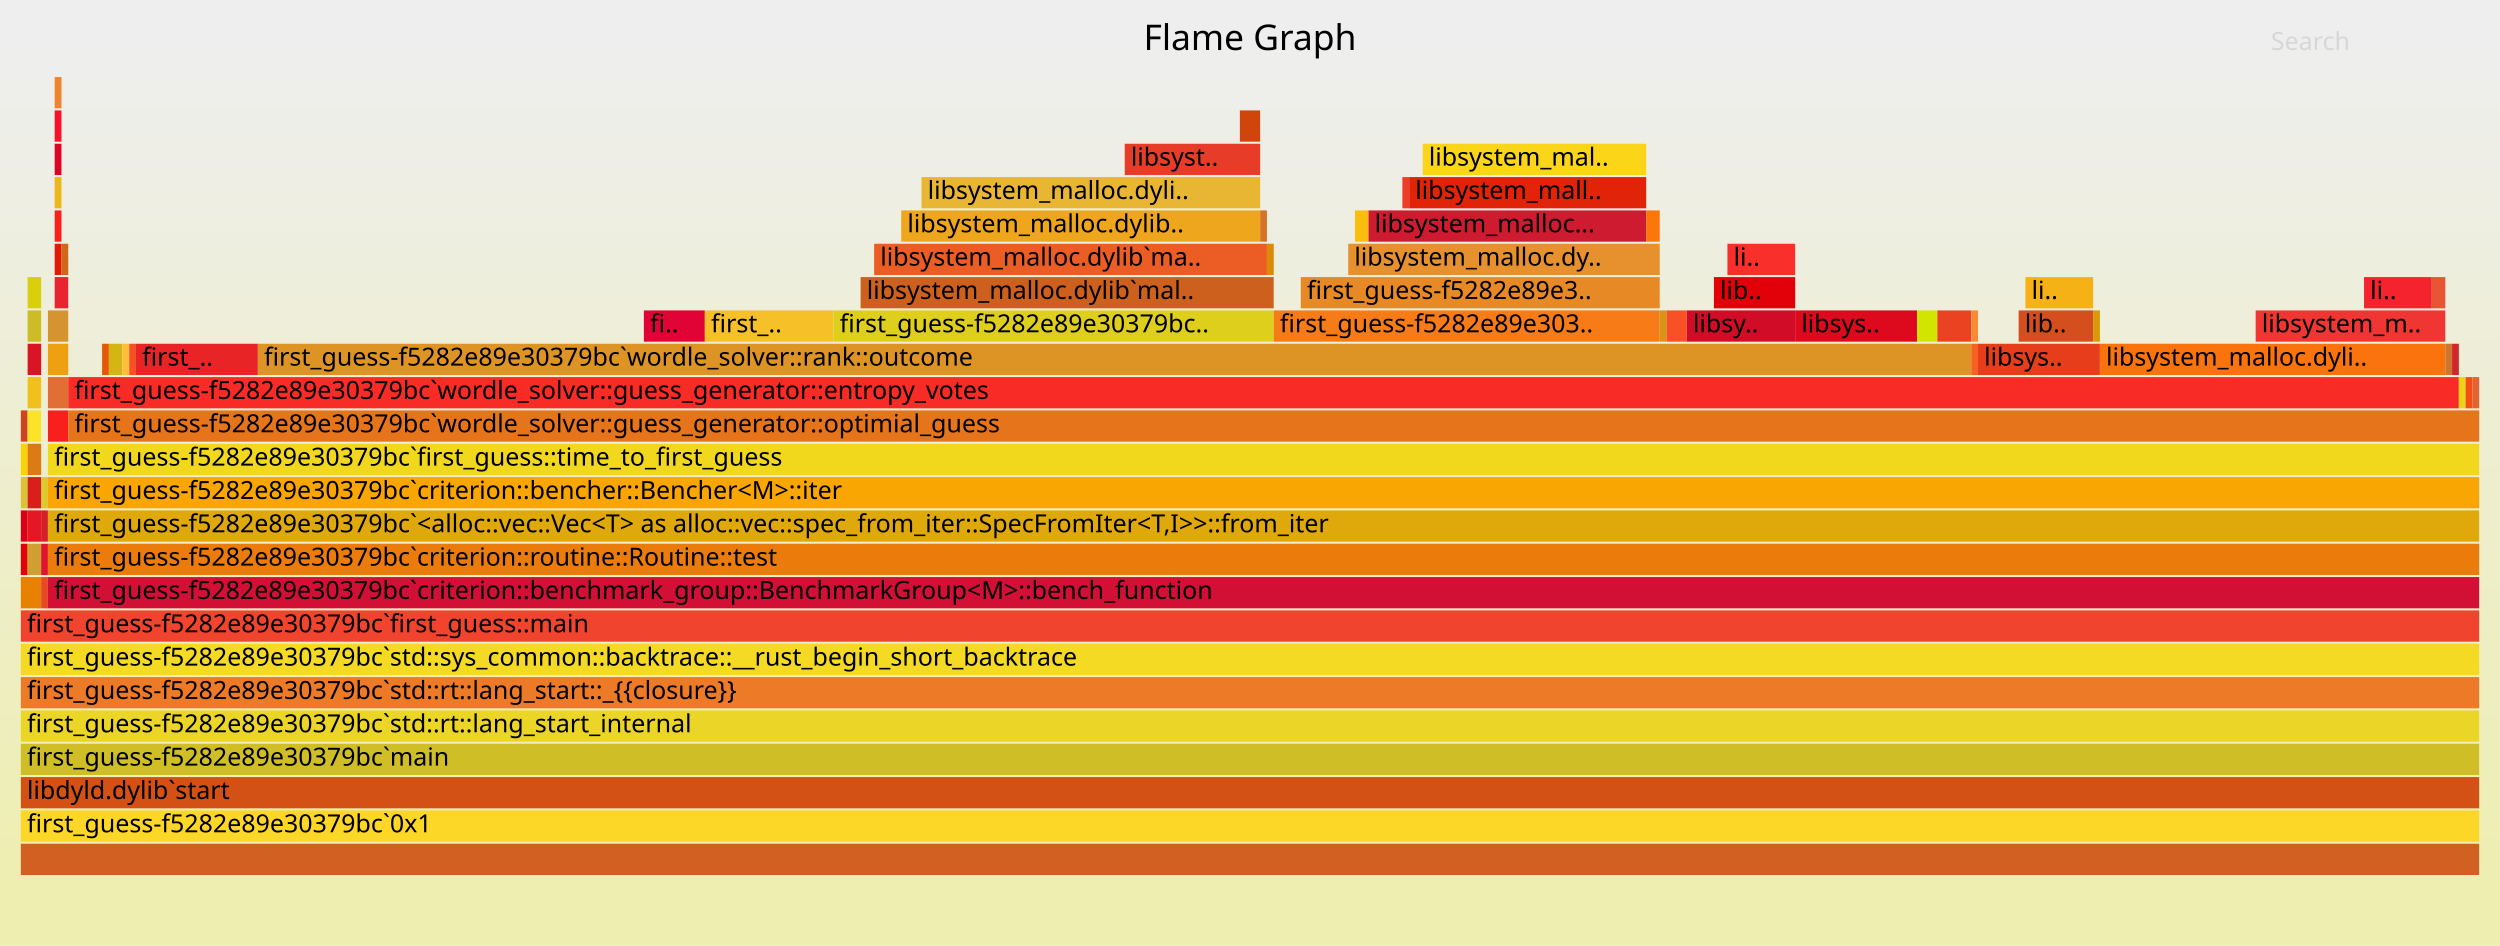
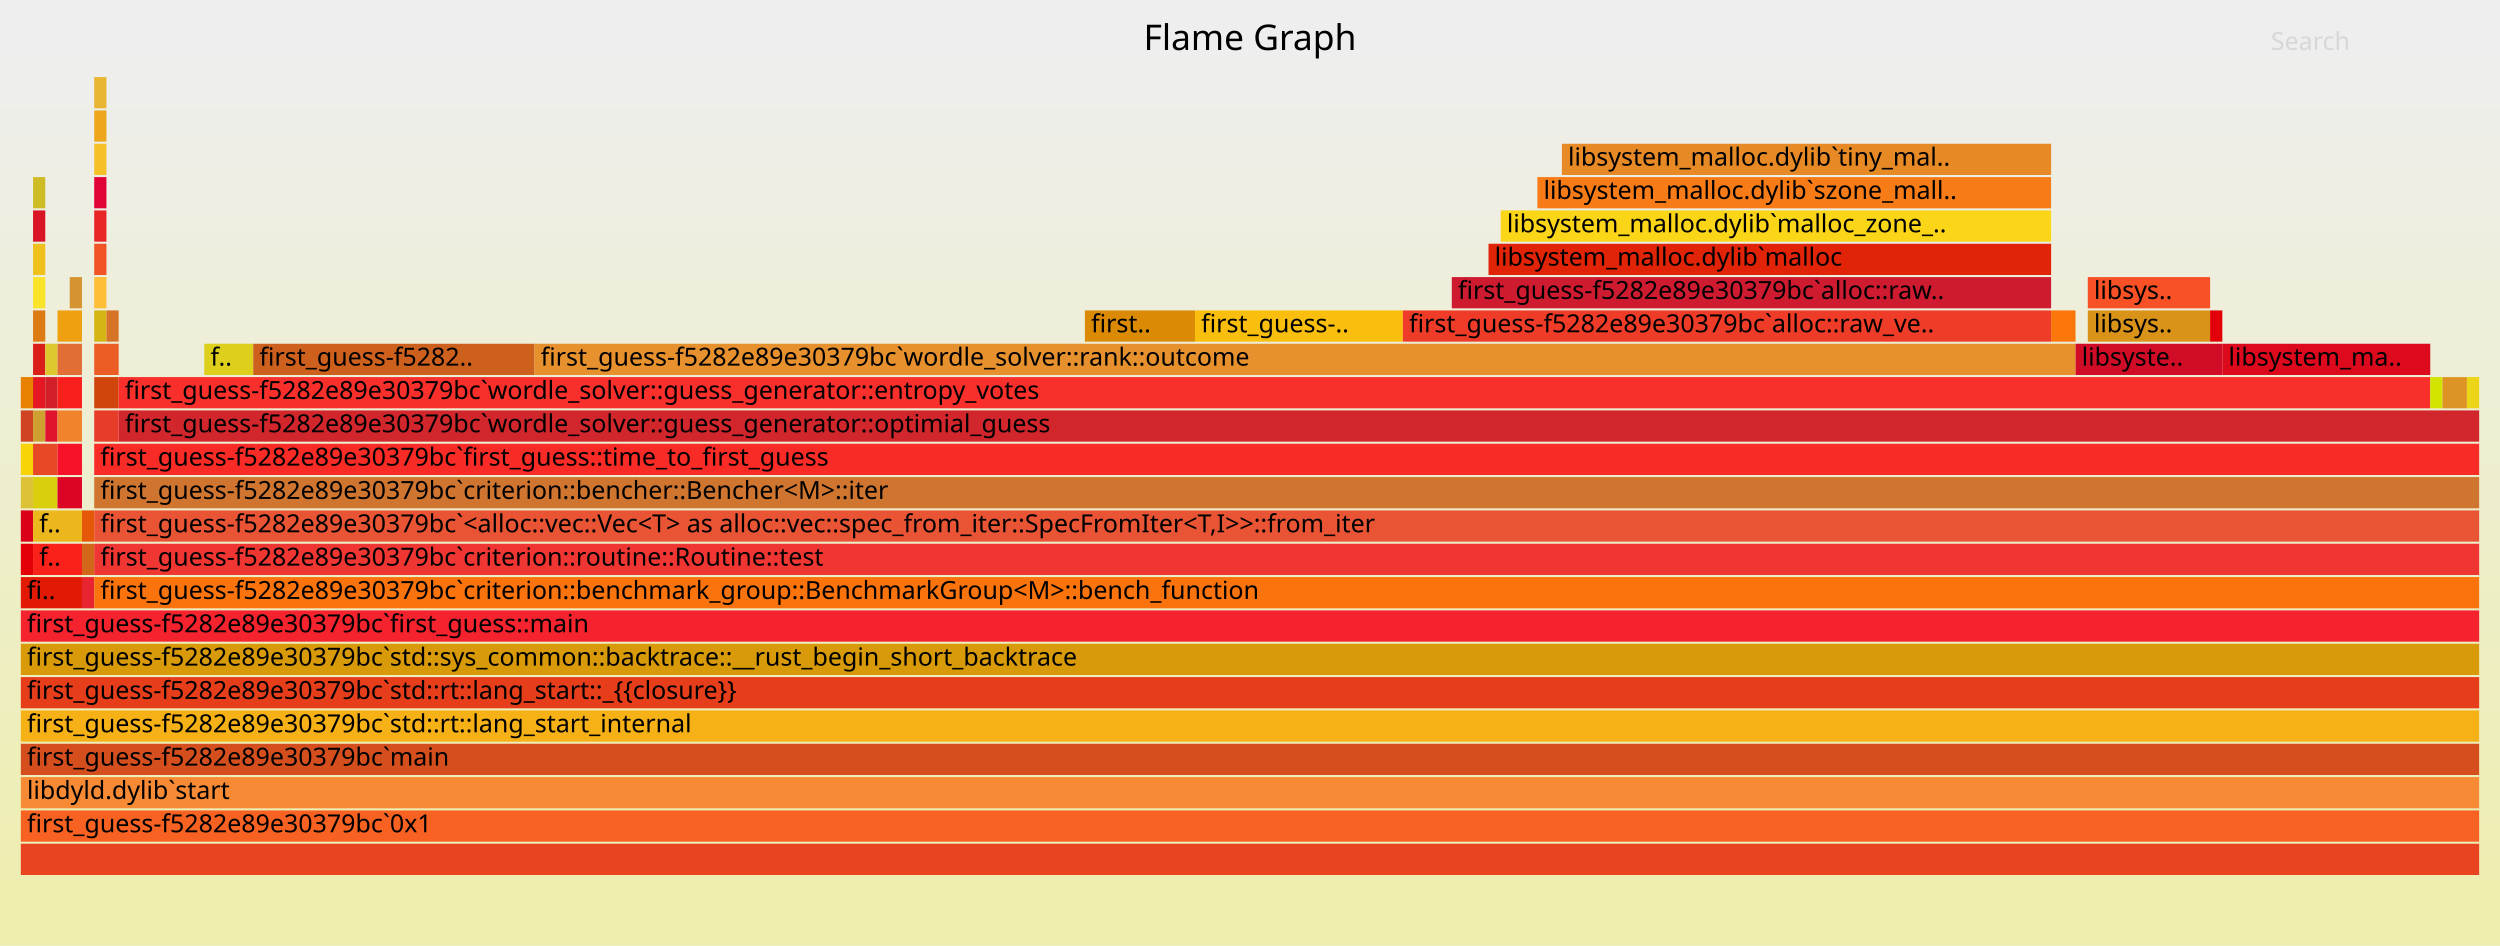
<svg xmlns="http://www.w3.org/2000/svg" xmlns:ns1="http://github.com/jonhoo/inferno" version="1.1" width="1200" height="454" viewBox="0 0 1200 454">
  <defs>
    <linearGradient id="background" y1="0" y2="1" x1="0" x2="0">
      <stop stop-color="#eeeeee" offset="5%" />
      <stop stop-color="#eeeeb0" offset="95%" />
    </linearGradient>
  </defs>
  <style type="text/css">
text { font-family:"Verdana"; font-size:12px; fill:rgb(0,0,0); }
#title { text-anchor:middle; font-size:17px; }
#search { opacity:0.1; cursor:pointer; }
#search:hover, #search.show { opacity:1; }
#subtitle { text-anchor:middle; font-color:rgb(160,160,160); }
#unzoom { cursor:pointer; }
#frames &gt; *:hover { stroke:black; stroke-width:0.5; cursor:pointer; }
.hide { display:none; }
.parent { opacity:0.5; }
</style>
  <rect x="0" y="0" width="100%" height="454" fill="url(#background)" />
  <text id="title" x="50%" y="24.00">Flame Graph</text>
  <text id="details" x="10" y="437.00"> </text>
  <text id="unzoom" class="hide" x="10" y="24.00">Reset Zoom</text>
  <text id="search" x="1090" y="24.00">Search</text>
  <text id="matched" x="1090" y="437.00"> </text>
-   <svg id="frames" x="10" width="1180" total_samples="363">
-     <g>
-       <rect x="0%" y="261" width="0.276%" height="15" fill="rgb(227,0,7)" ns1:x="0" ns1:w="1" />
+   <svg id="frames" x="10" width="1180" total_samples="201">
+     <g>
+       <rect x="0%" y="261" width="0.497%" height="15" fill="rgb(227,0,7)" ns1:x="0" ns1:w="1" />
      <text x="0.25%" y="271.50" />
    </g>
    <g>
-       <rect x="0%" y="245" width="0.276%" height="15" fill="rgb(217,0,24)" ns1:x="0" ns1:w="1" />
+       <rect x="0%" y="245" width="0.497%" height="15" fill="rgb(217,0,24)" ns1:x="0" ns1:w="1" />
      <text x="0.25%" y="255.50" />
    </g>
    <g>
-       <rect x="0%" y="229" width="0.276%" height="15" fill="rgb(221,193,54)" ns1:x="0" ns1:w="1" />
+       <rect x="0%" y="229" width="0.497%" height="15" fill="rgb(221,193,54)" ns1:x="0" ns1:w="1" />
      <text x="0.25%" y="239.50" />
    </g>
    <g>
-       <rect x="0%" y="213" width="0.276%" height="15" fill="rgb(248,212,6)" ns1:x="0" ns1:w="1" />
+       <rect x="0%" y="213" width="0.497%" height="15" fill="rgb(248,212,6)" ns1:x="0" ns1:w="1" />
      <text x="0.25%" y="223.50" />
    </g>
    <g>
-       <rect x="0%" y="197" width="0.276%" height="15" fill="rgb(208,68,35)" ns1:x="0" ns1:w="1" />
+       <rect x="0%" y="197" width="0.497%" height="15" fill="rgb(208,68,35)" ns1:x="0" ns1:w="1" />
      <text x="0.25%" y="207.50" />
    </g>
    <g>
-       <rect x="0%" y="277" width="0.826%" height="15" fill="rgb(232,128,0)" ns1:x="0" ns1:w="3" />
-       <text x="0.25%" y="287.50" />
-     </g>
-     <g>
-       <rect x="0.276%" y="261" width="0.551%" height="15" fill="rgb(207,160,47)" ns1:x="1" ns1:w="2" />
-       <text x="0.525%" y="271.50" />
-     </g>
-     <g>
-       <rect x="0.276%" y="245" width="0.551%" height="15" fill="rgb(228,23,34)" ns1:x="1" ns1:w="2" />
-       <text x="0.525%" y="255.50" />
-     </g>
-     <g>
-       <rect x="0.276%" y="229" width="0.551%" height="15" fill="rgb(218,30,26)" ns1:x="1" ns1:w="2" />
-       <text x="0.525%" y="239.50" />
-     </g>
-     <g>
-       <rect x="0.276%" y="213" width="0.551%" height="15" fill="rgb(220,122,19)" ns1:x="1" ns1:w="2" />
-       <text x="0.525%" y="223.50" />
-     </g>
-     <g>
-       <rect x="0.276%" y="197" width="0.551%" height="15" fill="rgb(250,228,42)" ns1:x="1" ns1:w="2" />
-       <text x="0.525%" y="207.50" />
-     </g>
-     <g>
-       <rect x="0.276%" y="181" width="0.551%" height="15" fill="rgb(240,193,28)" ns1:x="1" ns1:w="2" />
-       <text x="0.525%" y="191.50" />
-     </g>
-     <g>
-       <rect x="0.276%" y="165" width="0.551%" height="15" fill="rgb(216,20,37)" ns1:x="1" ns1:w="2" />
-       <text x="0.525%" y="175.50" />
-     </g>
-     <g>
-       <rect x="0.276%" y="149" width="0.551%" height="15" fill="rgb(206,188,39)" ns1:x="1" ns1:w="2" />
-       <text x="0.525%" y="159.50" />
-     </g>
-     <g>
-       <rect x="0.276%" y="133" width="0.551%" height="15" fill="rgb(217,207,13)" ns1:x="1" ns1:w="2" />
-       <text x="0.525%" y="143.50" />
-     </g>
-     <g>
-       <rect x="0.826%" y="277" width="0.276%" height="15" fill="rgb(231,73,38)" ns1:x="3" ns1:w="1" />
-       <text x="1.076%" y="287.50" />
-     </g>
-     <g>
-       <rect x="0.826%" y="261" width="0.276%" height="15" fill="rgb(225,20,46)" ns1:x="3" ns1:w="1" />
-       <text x="1.076%" y="271.50" />
-     </g>
-     <g>
-       <rect x="0.826%" y="245" width="0.276%" height="15" fill="rgb(210,31,41)" ns1:x="3" ns1:w="1" />
-       <text x="1.076%" y="255.50" />
-     </g>
-     <g>
-       <rect x="0.826%" y="229" width="0.276%" height="15" fill="rgb(221,200,47)" ns1:x="3" ns1:w="1" />
-       <text x="1.076%" y="239.50" />
-     </g>
-     <g>
-       <rect x="1.377%" y="117" width="0.276%" height="15" fill="rgb(226,26,5)" ns1:x="5" ns1:w="1" />
-       <text x="1.627%" y="127.50" />
-     </g>
-     <g>
-       <rect x="1.377%" y="101" width="0.276%" height="15" fill="rgb(249,33,26)" ns1:x="5" ns1:w="1" />
-       <text x="1.627%" y="111.50" />
-     </g>
-     <g>
-       <rect x="1.377%" y="85" width="0.276%" height="15" fill="rgb(235,183,28)" ns1:x="5" ns1:w="1" />
-       <text x="1.627%" y="95.50" />
-     </g>
-     <g>
-       <rect x="1.377%" y="69" width="0.276%" height="15" fill="rgb(221,5,38)" ns1:x="5" ns1:w="1" />
-       <text x="1.627%" y="79.50" />
-     </g>
-     <g>
-       <rect x="1.377%" y="53" width="0.276%" height="15" fill="rgb(247,18,42)" ns1:x="5" ns1:w="1" />
-       <text x="1.627%" y="63.50" />
-     </g>
-     <g>
-       <rect x="1.377%" y="37" width="0.276%" height="15" fill="rgb(241,131,45)" ns1:x="5" ns1:w="1" />
-       <text x="1.627%" y="47.50" />
-     </g>
-     <g>
-       <rect x="1.102%" y="197" width="0.826%" height="15" fill="rgb(249,31,29)" ns1:x="4" ns1:w="3" />
-       <text x="1.352%" y="207.50" />
-     </g>
-     <g>
-       <rect x="1.102%" y="181" width="0.826%" height="15" fill="rgb(225,111,53)" ns1:x="4" ns1:w="3" />
-       <text x="1.352%" y="191.50" />
-     </g>
-     <g>
-       <rect x="1.102%" y="165" width="0.826%" height="15" fill="rgb(238,160,17)" ns1:x="4" ns1:w="3" />
-       <text x="1.352%" y="175.50" />
-     </g>
-     <g>
-       <rect x="1.102%" y="149" width="0.826%" height="15" fill="rgb(214,148,48)" ns1:x="4" ns1:w="3" />
-       <text x="1.352%" y="159.50" />
-     </g>
-     <g>
-       <rect x="1.377%" y="133" width="0.551%" height="15" fill="rgb(232,36,49)" ns1:x="5" ns1:w="2" />
-       <text x="1.627%" y="143.50" />
-     </g>
-     <g>
-       <rect x="1.653%" y="117" width="0.276%" height="15" fill="rgb(209,103,24)" ns1:x="6" ns1:w="1" />
-       <text x="1.903%" y="127.50" />
-     </g>
-     <g>
-       <rect x="3.306%" y="165" width="0.276%" height="15" fill="rgb(229,88,8)" ns1:x="12" ns1:w="1" />
-       <text x="3.556%" y="175.50" />
-     </g>
-     <g>
-       <rect x="3.581%" y="165" width="0.551%" height="15" fill="rgb(213,181,19)" ns1:x="13" ns1:w="2" />
-       <text x="3.831%" y="175.50" />
-     </g>
-     <g>
-       <rect x="4.132%" y="165" width="0.276%" height="15" fill="rgb(254,191,54)" ns1:x="15" ns1:w="1" />
-       <text x="4.382%" y="175.50" />
-     </g>
-     <g>
-       <rect x="4.408%" y="165" width="0.276%" height="15" fill="rgb(241,83,37)" ns1:x="16" ns1:w="1" />
-       <text x="4.658%" y="175.50" />
-     </g>
-     <g>
-       <rect x="4.683%" y="165" width="4.959%" height="15" fill="rgb(233,36,39)" ns1:x="17" ns1:w="18" />
-       <text x="4.933%" y="175.50">first_..</text>
-     </g>
-     <g>
-       <rect x="25.344%" y="149" width="2.479%" height="15" fill="rgb(226,3,54)" ns1:x="92" ns1:w="9" />
-       <text x="25.594%" y="159.50">fi..</text>
-     </g>
-     <g>
-       <rect x="27.824%" y="149" width="5.234%" height="15" fill="rgb(245,192,40)" ns1:x="101" ns1:w="19" />
-       <text x="28.074%" y="159.50">first_..</text>
-     </g>
-     <g>
-       <rect x="35.813%" y="101" width="14.601%" height="15" fill="rgb(238,167,29)" ns1:x="130" ns1:w="53" />
-       <text x="36.063%" y="111.50">libsystem_malloc.dylib..</text>
-     </g>
-     <g>
-       <rect x="36.639%" y="85" width="13.774%" height="15" fill="rgb(232,182,51)" ns1:x="133" ns1:w="50" />
-       <text x="36.889%" y="95.50">libsystem_malloc.dyli..</text>
-     </g>
-     <g>
-       <rect x="44.904%" y="69" width="5.51%" height="15" fill="rgb(231,60,39)" ns1:x="163" ns1:w="20" />
-       <text x="45.154%" y="79.50">libsyst..</text>
-     </g>
-     <g>
-       <rect x="49.587%" y="53" width="0.826%" height="15" fill="rgb(208,69,12)" ns1:x="180" ns1:w="3" />
-       <text x="49.837%" y="63.50" />
-     </g>
-     <g>
-       <rect x="34.711%" y="117" width="15.978%" height="15" fill="rgb(235,93,37)" ns1:x="126" ns1:w="58" />
-       <text x="34.961%" y="127.50">libsystem_malloc.dylib`ma..</text>
-     </g>
-     <g>
-       <rect x="50.413%" y="101" width="0.276%" height="15" fill="rgb(213,116,39)" ns1:x="183" ns1:w="1" />
-       <text x="50.663%" y="111.50" />
-     </g>
-     <g>
-       <rect x="33.058%" y="149" width="17.906%" height="15" fill="rgb(222,207,29)" ns1:x="120" ns1:w="65" />
-       <text x="33.308%" y="159.50">first_guess-f5282e89e30379bc..</text>
-     </g>
-     <g>
-       <rect x="34.16%" y="133" width="16.804%" height="15" fill="rgb(206,96,30)" ns1:x="124" ns1:w="61" />
-       <text x="34.41%" y="143.50">libsystem_malloc.dylib`mal..</text>
-     </g>
-     <g>
-       <rect x="50.689%" y="117" width="0.276%" height="15" fill="rgb(218,138,4)" ns1:x="184" ns1:w="1" />
-       <text x="50.939%" y="127.50" />
-     </g>
-     <g>
-       <rect x="54.27%" y="101" width="0.551%" height="15" fill="rgb(250,191,14)" ns1:x="197" ns1:w="2" />
-       <text x="54.52%" y="111.50" />
-     </g>
-     <g>
-       <rect x="56.198%" y="85" width="0.276%" height="15" fill="rgb(239,60,40)" ns1:x="204" ns1:w="1" />
-       <text x="56.448%" y="95.50" />
-     </g>
-     <g>
-       <rect x="54.821%" y="101" width="11.295%" height="15" fill="rgb(206,27,48)" ns1:x="199" ns1:w="41" />
-       <text x="55.071%" y="111.50">libsystem_malloc...</text>
-     </g>
-     <g>
-       <rect x="56.474%" y="85" width="9.642%" height="15" fill="rgb(225,35,8)" ns1:x="205" ns1:w="35" />
-       <text x="56.724%" y="95.50">libsystem_mall..</text>
-     </g>
-     <g>
-       <rect x="57.025%" y="69" width="9.091%" height="15" fill="rgb(250,213,24)" ns1:x="207" ns1:w="33" />
-       <text x="57.275%" y="79.50">libsystem_mal..</text>
-     </g>
-     <g>
-       <rect x="50.964%" y="149" width="15.703%" height="15" fill="rgb(247,123,22)" ns1:x="185" ns1:w="57" />
-       <text x="51.214%" y="159.50">first_guess-f5282e89e303..</text>
-     </g>
-     <g>
-       <rect x="52.066%" y="133" width="14.601%" height="15" fill="rgb(231,138,38)" ns1:x="189" ns1:w="53" />
-       <text x="52.316%" y="143.50">first_guess-f5282e89e3..</text>
-     </g>
-     <g>
-       <rect x="53.995%" y="117" width="12.672%" height="15" fill="rgb(231,145,46)" ns1:x="196" ns1:w="46" />
-       <text x="54.245%" y="127.50">libsystem_malloc.dy..</text>
-     </g>
-     <g>
-       <rect x="66.116%" y="101" width="0.551%" height="15" fill="rgb(251,118,11)" ns1:x="240" ns1:w="2" />
-       <text x="66.366%" y="111.50" />
-     </g>
-     <g>
-       <rect x="66.667%" y="149" width="0.276%" height="15" fill="rgb(217,147,25)" ns1:x="242" ns1:w="1" />
-       <text x="66.917%" y="159.50" />
-     </g>
-     <g>
-       <rect x="66.942%" y="149" width="0.826%" height="15" fill="rgb(247,81,37)" ns1:x="243" ns1:w="3" />
-       <text x="67.192%" y="159.50" />
-     </g>
-     <g>
-       <rect x="67.769%" y="149" width="4.408%" height="15" fill="rgb(209,12,38)" ns1:x="246" ns1:w="16" />
-       <text x="68.019%" y="159.50">libsy..</text>
-     </g>
-     <g>
-       <rect x="68.871%" y="133" width="3.306%" height="15" fill="rgb(227,1,9)" ns1:x="250" ns1:w="12" />
-       <text x="69.121%" y="143.50">lib..</text>
-     </g>
-     <g>
-       <rect x="69.421%" y="117" width="2.755%" height="15" fill="rgb(248,47,43)" ns1:x="252" ns1:w="10" />
-       <text x="69.671%" y="127.50">li..</text>
-     </g>
-     <g>
-       <rect x="72.176%" y="149" width="4.959%" height="15" fill="rgb(221,10,30)" ns1:x="262" ns1:w="18" />
-       <text x="72.426%" y="159.50">libsys..</text>
-     </g>
-     <g>
-       <rect x="77.135%" y="149" width="0.826%" height="15" fill="rgb(210,229,1)" ns1:x="280" ns1:w="3" />
-       <text x="77.385%" y="159.50" />
-     </g>
-     <g>
-       <rect x="9.642%" y="165" width="69.697%" height="15" fill="rgb(222,148,37)" ns1:x="35" ns1:w="253" />
-       <text x="9.892%" y="175.50">first_guess-f5282e89e30379bc`wordle_solver::rank::outcome</text>
-     </g>
-     <g>
-       <rect x="77.961%" y="149" width="1.377%" height="15" fill="rgb(234,67,33)" ns1:x="283" ns1:w="5" />
-       <text x="78.211%" y="159.50" />
-     </g>
-     <g>
-       <rect x="79.339%" y="165" width="0.276%" height="15" fill="rgb(247,98,35)" ns1:x="288" ns1:w="1" />
-       <text x="79.589%" y="175.50" />
-     </g>
-     <g>
-       <rect x="79.339%" y="149" width="0.276%" height="15" fill="rgb(247,138,52)" ns1:x="288" ns1:w="1" />
-       <text x="79.589%" y="159.50" />
-     </g>
-     <g>
-       <rect x="81.267%" y="149" width="3.03%" height="15" fill="rgb(213,79,30)" ns1:x="295" ns1:w="11" />
-       <text x="81.517%" y="159.50">lib..</text>
-     </g>
-     <g>
-       <rect x="81.543%" y="133" width="2.755%" height="15" fill="rgb(246,177,23)" ns1:x="296" ns1:w="10" />
-       <text x="81.793%" y="143.50">li..</text>
-     </g>
-     <g>
-       <rect x="79.614%" y="165" width="4.959%" height="15" fill="rgb(230,62,27)" ns1:x="289" ns1:w="18" />
-       <text x="79.864%" y="175.50">libsys..</text>
-     </g>
-     <g>
-       <rect x="84.297%" y="149" width="0.276%" height="15" fill="rgb(216,154,8)" ns1:x="306" ns1:w="1" />
-       <text x="84.547%" y="159.50" />
-     </g>
-     <g>
-       <rect x="95.317%" y="133" width="2.755%" height="15" fill="rgb(244,35,45)" ns1:x="346" ns1:w="10" />
-       <text x="95.567%" y="143.50">li..</text>
-     </g>
-     <g>
-       <rect x="84.573%" y="165" width="14.05%" height="15" fill="rgb(251,115,12)" ns1:x="307" ns1:w="51" />
-       <text x="84.823%" y="175.50">libsystem_malloc.dyli..</text>
-     </g>
-     <g>
-       <rect x="90.909%" y="149" width="7.713%" height="15" fill="rgb(240,54,50)" ns1:x="330" ns1:w="28" />
-       <text x="91.159%" y="159.50">libsystem_m..</text>
-     </g>
-     <g>
-       <rect x="98.072%" y="133" width="0.551%" height="15" fill="rgb(233,84,52)" ns1:x="356" ns1:w="2" />
-       <text x="98.322%" y="143.50" />
-     </g>
-     <g>
-       <rect x="98.623%" y="165" width="0.276%" height="15" fill="rgb(207,117,47)" ns1:x="358" ns1:w="1" />
-       <text x="98.873%" y="175.50" />
-     </g>
-     <g>
-       <rect x="1.928%" y="181" width="97.245%" height="15" fill="rgb(249,43,39)" ns1:x="7" ns1:w="353" />
-       <text x="2.178%" y="191.50">first_guess-f5282e89e30379bc`wordle_solver::guess_generator::entropy_votes</text>
-     </g>
-     <g>
-       <rect x="98.898%" y="165" width="0.276%" height="15" fill="rgb(209,38,44)" ns1:x="359" ns1:w="1" />
-       <text x="99.148%" y="175.50" />
-     </g>
-     <g>
-       <rect x="99.174%" y="181" width="0.276%" height="15" fill="rgb(236,212,23)" ns1:x="360" ns1:w="1" />
-       <text x="99.424%" y="191.50" />
-     </g>
-     <g>
-       <rect x="99.449%" y="181" width="0.276%" height="15" fill="rgb(242,79,21)" ns1:x="361" ns1:w="1" />
-       <text x="99.699%" y="191.50" />
-     </g>
-     <g>
-       <rect x="0%" y="405" width="100%" height="15" fill="rgb(211,96,35)" ns1:x="0" ns1:w="363" />
+       <rect x="0%" y="181" width="0.497%" height="15" fill="rgb(232,128,0)" ns1:x="0" ns1:w="1" />
+       <text x="0.25%" y="191.50" />
+     </g>
+     <g>
+       <rect x="0.497%" y="197" width="0.497%" height="15" fill="rgb(207,160,47)" ns1:x="1" ns1:w="1" />
+       <text x="0.748%" y="207.50" />
+     </g>
+     <g>
+       <rect x="0.497%" y="181" width="0.497%" height="15" fill="rgb(228,23,34)" ns1:x="1" ns1:w="1" />
+       <text x="0.748%" y="191.50" />
+     </g>
+     <g>
+       <rect x="0.497%" y="165" width="0.497%" height="15" fill="rgb(218,30,26)" ns1:x="1" ns1:w="1" />
+       <text x="0.748%" y="175.50" />
+     </g>
+     <g>
+       <rect x="0.497%" y="149" width="0.497%" height="15" fill="rgb(220,122,19)" ns1:x="1" ns1:w="1" />
+       <text x="0.748%" y="159.50" />
+     </g>
+     <g>
+       <rect x="0.497%" y="133" width="0.497%" height="15" fill="rgb(250,228,42)" ns1:x="1" ns1:w="1" />
+       <text x="0.748%" y="143.50" />
+     </g>
+     <g>
+       <rect x="0.497%" y="117" width="0.497%" height="15" fill="rgb(240,193,28)" ns1:x="1" ns1:w="1" />
+       <text x="0.748%" y="127.50" />
+     </g>
+     <g>
+       <rect x="0.497%" y="101" width="0.497%" height="15" fill="rgb(216,20,37)" ns1:x="1" ns1:w="1" />
+       <text x="0.748%" y="111.50" />
+     </g>
+     <g>
+       <rect x="0.497%" y="85" width="0.497%" height="15" fill="rgb(206,188,39)" ns1:x="1" ns1:w="1" />
+       <text x="0.748%" y="95.50" />
+     </g>
+     <g>
+       <rect x="0.497%" y="229" width="0.995%" height="15" fill="rgb(217,207,13)" ns1:x="1" ns1:w="2" />
+       <text x="0.748%" y="239.50" />
+     </g>
+     <g>
+       <rect x="0.497%" y="213" width="0.995%" height="15" fill="rgb(231,73,38)" ns1:x="1" ns1:w="2" />
+       <text x="0.748%" y="223.50" />
+     </g>
+     <g>
+       <rect x="0.995%" y="197" width="0.497%" height="15" fill="rgb(225,20,46)" ns1:x="2" ns1:w="1" />
+       <text x="1.245%" y="207.50" />
+     </g>
+     <g>
+       <rect x="0.995%" y="181" width="0.497%" height="15" fill="rgb(210,31,41)" ns1:x="2" ns1:w="1" />
+       <text x="1.245%" y="191.50" />
+     </g>
+     <g>
+       <rect x="0.995%" y="165" width="0.497%" height="15" fill="rgb(221,200,47)" ns1:x="2" ns1:w="1" />
+       <text x="1.245%" y="175.50" />
+     </g>
+     <g>
+       <rect x="0%" y="277" width="2.488%" height="15" fill="rgb(226,26,5)" ns1:x="0" ns1:w="5" />
+       <text x="0.25%" y="287.50">fi..</text>
+     </g>
+     <g>
+       <rect x="0.497%" y="261" width="1.99%" height="15" fill="rgb(249,33,26)" ns1:x="1" ns1:w="4" />
+       <text x="0.748%" y="271.50">f..</text>
+     </g>
+     <g>
+       <rect x="0.497%" y="245" width="1.99%" height="15" fill="rgb(235,183,28)" ns1:x="1" ns1:w="4" />
+       <text x="0.748%" y="255.50">f..</text>
+     </g>
+     <g>
+       <rect x="1.492%" y="229" width="0.995%" height="15" fill="rgb(221,5,38)" ns1:x="3" ns1:w="2" />
+       <text x="1.742%" y="239.50" />
+     </g>
+     <g>
+       <rect x="1.492%" y="213" width="0.995%" height="15" fill="rgb(247,18,42)" ns1:x="3" ns1:w="2" />
+       <text x="1.742%" y="223.50" />
+     </g>
+     <g>
+       <rect x="1.492%" y="197" width="0.995%" height="15" fill="rgb(241,131,45)" ns1:x="3" ns1:w="2" />
+       <text x="1.742%" y="207.50" />
+     </g>
+     <g>
+       <rect x="1.492%" y="181" width="0.995%" height="15" fill="rgb(249,31,29)" ns1:x="3" ns1:w="2" />
+       <text x="1.742%" y="191.50" />
+     </g>
+     <g>
+       <rect x="1.492%" y="165" width="0.995%" height="15" fill="rgb(225,111,53)" ns1:x="3" ns1:w="2" />
+       <text x="1.742%" y="175.50" />
+     </g>
+     <g>
+       <rect x="1.492%" y="149" width="0.995%" height="15" fill="rgb(238,160,17)" ns1:x="3" ns1:w="2" />
+       <text x="1.742%" y="159.50" />
+     </g>
+     <g>
+       <rect x="1.99%" y="133" width="0.497%" height="15" fill="rgb(214,148,48)" ns1:x="4" ns1:w="1" />
+       <text x="2.24%" y="143.50" />
+     </g>
+     <g>
+       <rect x="2.488%" y="277" width="0.497%" height="15" fill="rgb(232,36,49)" ns1:x="5" ns1:w="1" />
+       <text x="2.738%" y="287.50" />
+     </g>
+     <g>
+       <rect x="2.488%" y="261" width="0.497%" height="15" fill="rgb(209,103,24)" ns1:x="5" ns1:w="1" />
+       <text x="2.738%" y="271.50" />
+     </g>
+     <g>
+       <rect x="2.488%" y="245" width="0.497%" height="15" fill="rgb(229,88,8)" ns1:x="5" ns1:w="1" />
+       <text x="2.738%" y="255.50" />
+     </g>
+     <g>
+       <rect x="2.985%" y="149" width="0.497%" height="15" fill="rgb(213,181,19)" ns1:x="6" ns1:w="1" />
+       <text x="3.235%" y="159.50" />
+     </g>
+     <g>
+       <rect x="2.985%" y="133" width="0.497%" height="15" fill="rgb(254,191,54)" ns1:x="6" ns1:w="1" />
+       <text x="3.235%" y="143.50" />
+     </g>
+     <g>
+       <rect x="2.985%" y="117" width="0.497%" height="15" fill="rgb(241,83,37)" ns1:x="6" ns1:w="1" />
+       <text x="3.235%" y="127.50" />
+     </g>
+     <g>
+       <rect x="2.985%" y="101" width="0.497%" height="15" fill="rgb(233,36,39)" ns1:x="6" ns1:w="1" />
+       <text x="3.235%" y="111.50" />
+     </g>
+     <g>
+       <rect x="2.985%" y="85" width="0.497%" height="15" fill="rgb(226,3,54)" ns1:x="6" ns1:w="1" />
+       <text x="3.235%" y="95.50" />
+     </g>
+     <g>
+       <rect x="2.985%" y="69" width="0.497%" height="15" fill="rgb(245,192,40)" ns1:x="6" ns1:w="1" />
+       <text x="3.235%" y="79.50" />
+     </g>
+     <g>
+       <rect x="2.985%" y="53" width="0.497%" height="15" fill="rgb(238,167,29)" ns1:x="6" ns1:w="1" />
+       <text x="3.235%" y="63.50" />
+     </g>
+     <g>
+       <rect x="2.985%" y="37" width="0.497%" height="15" fill="rgb(232,182,51)" ns1:x="6" ns1:w="1" />
+       <text x="3.235%" y="47.50" />
+     </g>
+     <g>
+       <rect x="2.985%" y="197" width="0.995%" height="15" fill="rgb(231,60,39)" ns1:x="6" ns1:w="2" />
+       <text x="3.235%" y="207.50" />
+     </g>
+     <g>
+       <rect x="2.985%" y="181" width="0.995%" height="15" fill="rgb(208,69,12)" ns1:x="6" ns1:w="2" />
+       <text x="3.235%" y="191.50" />
+     </g>
+     <g>
+       <rect x="2.985%" y="165" width="0.995%" height="15" fill="rgb(235,93,37)" ns1:x="6" ns1:w="2" />
+       <text x="3.235%" y="175.50" />
+     </g>
+     <g>
+       <rect x="3.483%" y="149" width="0.497%" height="15" fill="rgb(213,116,39)" ns1:x="7" ns1:w="1" />
+       <text x="3.733%" y="159.50" />
+     </g>
+     <g>
+       <rect x="7.463%" y="165" width="1.99%" height="15" fill="rgb(222,207,29)" ns1:x="15" ns1:w="4" />
+       <text x="7.713%" y="175.50">f..</text>
+     </g>
+     <g>
+       <rect x="9.453%" y="165" width="11.443%" height="15" fill="rgb(206,96,30)" ns1:x="19" ns1:w="23" />
+       <text x="9.703%" y="175.50">first_guess-f5282..</text>
+     </g>
+     <g>
+       <rect x="43.284%" y="149" width="4.478%" height="15" fill="rgb(218,138,4)" ns1:x="87" ns1:w="9" />
+       <text x="43.534%" y="159.50">first..</text>
+     </g>
+     <g>
+       <rect x="47.761%" y="149" width="8.458%" height="15" fill="rgb(250,191,14)" ns1:x="96" ns1:w="17" />
+       <text x="48.011%" y="159.50">first_guess-..</text>
+     </g>
+     <g>
+       <rect x="56.219%" y="149" width="26.368%" height="15" fill="rgb(239,60,40)" ns1:x="113" ns1:w="53" />
+       <text x="56.469%" y="159.50">first_guess-f5282e89e30379bc`alloc::raw_ve..</text>
+     </g>
+     <g>
+       <rect x="58.209%" y="133" width="24.378%" height="15" fill="rgb(206,27,48)" ns1:x="117" ns1:w="49" />
+       <text x="58.459%" y="143.50">first_guess-f5282e89e30379bc`alloc::raw..</text>
+     </g>
+     <g>
+       <rect x="59.702%" y="117" width="22.886%" height="15" fill="rgb(225,35,8)" ns1:x="120" ns1:w="46" />
+       <text x="59.952%" y="127.50">libsystem_malloc.dylib`malloc</text>
+     </g>
+     <g>
+       <rect x="60.199%" y="101" width="22.388%" height="15" fill="rgb(250,213,24)" ns1:x="121" ns1:w="45" />
+       <text x="60.449%" y="111.50">libsystem_malloc.dylib`malloc_zone_..</text>
+     </g>
+     <g>
+       <rect x="61.691%" y="85" width="20.895%" height="15" fill="rgb(247,123,22)" ns1:x="124" ns1:w="42" />
+       <text x="61.941%" y="95.50">libsystem_malloc.dylib`szone_mall..</text>
+     </g>
+     <g>
+       <rect x="62.687%" y="69" width="19.901%" height="15" fill="rgb(231,138,38)" ns1:x="126" ns1:w="40" />
+       <text x="62.937%" y="79.50">libsystem_malloc.dylib`tiny_mal..</text>
+     </g>
+     <g>
+       <rect x="20.895%" y="165" width="62.687%" height="15" fill="rgb(231,145,46)" ns1:x="42" ns1:w="126" />
+       <text x="21.145%" y="175.50">first_guess-f5282e89e30379bc`wordle_solver::rank::outcome</text>
+     </g>
+     <g>
+       <rect x="82.587%" y="149" width="0.995%" height="15" fill="rgb(251,118,11)" ns1:x="166" ns1:w="2" />
+       <text x="82.837%" y="159.50" />
+     </g>
+     <g>
+       <rect x="84.08%" y="149" width="4.975%" height="15" fill="rgb(217,147,25)" ns1:x="169" ns1:w="10" />
+       <text x="84.33%" y="159.50">libsys..</text>
+     </g>
+     <g>
+       <rect x="84.08%" y="133" width="4.975%" height="15" fill="rgb(247,81,37)" ns1:x="169" ns1:w="10" />
+       <text x="84.33%" y="143.50">libsys..</text>
+     </g>
+     <g>
+       <rect x="83.582%" y="165" width="5.97%" height="15" fill="rgb(209,12,38)" ns1:x="168" ns1:w="12" />
+       <text x="83.832%" y="175.50">libsyste..</text>
+     </g>
+     <g>
+       <rect x="89.055%" y="149" width="0.497%" height="15" fill="rgb(227,1,9)" ns1:x="179" ns1:w="1" />
+       <text x="89.305%" y="159.50" />
+     </g>
+     <g>
+       <rect x="3.98%" y="181" width="94.03%" height="15" fill="rgb(248,47,43)" ns1:x="8" ns1:w="189" />
+       <text x="4.23%" y="191.50">first_guess-f5282e89e30379bc`wordle_solver::guess_generator::entropy_votes</text>
+     </g>
+     <g>
+       <rect x="89.552%" y="165" width="8.458%" height="15" fill="rgb(221,10,30)" ns1:x="180" ns1:w="17" />
+       <text x="89.802%" y="175.50">libsystem_ma..</text>
+     </g>
+     <g>
+       <rect x="98.01%" y="181" width="0.497%" height="15" fill="rgb(210,229,1)" ns1:x="197" ns1:w="1" />
+       <text x="98.26%" y="191.50" />
+     </g>
+     <g>
+       <rect x="98.507%" y="181" width="0.995%" height="15" fill="rgb(222,148,37)" ns1:x="198" ns1:w="2" />
+       <text x="98.757%" y="191.50" />
+     </g>
+     <g>
+       <rect x="0%" y="405" width="100%" height="15" fill="rgb(234,67,33)" ns1:x="0" ns1:w="201" />
      <text x="0.25%" y="415.50" />
    </g>
    <g>
-       <rect x="0%" y="389" width="100%" height="15" fill="rgb(253,215,40)" ns1:x="0" ns1:w="363" />
+       <rect x="0%" y="389" width="100%" height="15" fill="rgb(247,98,35)" ns1:x="0" ns1:w="201" />
      <text x="0.25%" y="399.50">first_guess-f5282e89e30379bc`0x1</text>
    </g>
    <g>
-       <rect x="0%" y="373" width="100%" height="15" fill="rgb(211,81,21)" ns1:x="0" ns1:w="363" />
+       <rect x="0%" y="373" width="100%" height="15" fill="rgb(247,138,52)" ns1:x="0" ns1:w="201" />
      <text x="0.25%" y="383.50">libdyld.dylib`start</text>
    </g>
    <g>
-       <rect x="0%" y="357" width="100%" height="15" fill="rgb(208,190,38)" ns1:x="0" ns1:w="363" />
+       <rect x="0%" y="357" width="100%" height="15" fill="rgb(213,79,30)" ns1:x="0" ns1:w="201" />
      <text x="0.25%" y="367.50">first_guess-f5282e89e30379bc`main</text>
    </g>
    <g>
-       <rect x="0%" y="341" width="100%" height="15" fill="rgb(235,213,38)" ns1:x="0" ns1:w="363" />
+       <rect x="0%" y="341" width="100%" height="15" fill="rgb(246,177,23)" ns1:x="0" ns1:w="201" />
      <text x="0.25%" y="351.50">first_guess-f5282e89e30379bc`std::rt::lang_start_internal</text>
    </g>
    <g>
-       <rect x="0%" y="325" width="100%" height="15" fill="rgb(237,122,38)" ns1:x="0" ns1:w="363" />
+       <rect x="0%" y="325" width="100%" height="15" fill="rgb(230,62,27)" ns1:x="0" ns1:w="201" />
      <text x="0.25%" y="335.50">first_guess-f5282e89e30379bc`std::rt::lang_start::_{{closure}}</text>
    </g>
    <g>
-       <rect x="0%" y="309" width="100%" height="15" fill="rgb(244,218,35)" ns1:x="0" ns1:w="363" />
+       <rect x="0%" y="309" width="100%" height="15" fill="rgb(216,154,8)" ns1:x="0" ns1:w="201" />
      <text x="0.25%" y="319.50">first_guess-f5282e89e30379bc`std::sys_common::backtrace::__rust_begin_short_backtrace</text>
    </g>
    <g>
-       <rect x="0%" y="293" width="100%" height="15" fill="rgb(240,68,47)" ns1:x="0" ns1:w="363" />
+       <rect x="0%" y="293" width="100%" height="15" fill="rgb(244,35,45)" ns1:x="0" ns1:w="201" />
      <text x="0.25%" y="303.50">first_guess-f5282e89e30379bc`first_guess::main</text>
    </g>
    <g>
-       <rect x="1.102%" y="277" width="98.898%" height="15" fill="rgb(210,16,53)" ns1:x="4" ns1:w="359" />
-       <text x="1.352%" y="287.50">first_guess-f5282e89e30379bc`criterion::benchmark_group::BenchmarkGroup&lt;M&gt;::bench_function</text>
-     </g>
-     <g>
-       <rect x="1.102%" y="261" width="98.898%" height="15" fill="rgb(235,124,12)" ns1:x="4" ns1:w="359" />
-       <text x="1.352%" y="271.50">first_guess-f5282e89e30379bc`criterion::routine::Routine::test</text>
-     </g>
-     <g>
-       <rect x="1.102%" y="245" width="98.898%" height="15" fill="rgb(224,169,11)" ns1:x="4" ns1:w="359" />
-       <text x="1.352%" y="255.50">first_guess-f5282e89e30379bc`&lt;alloc::vec::Vec&lt;T&gt; as alloc::vec::spec_from_iter::SpecFromIter&lt;T,I&gt;&gt;::from_iter</text>
-     </g>
-     <g>
-       <rect x="1.102%" y="229" width="98.898%" height="15" fill="rgb(250,166,2)" ns1:x="4" ns1:w="359" />
-       <text x="1.352%" y="239.50">first_guess-f5282e89e30379bc`criterion::bencher::Bencher&lt;M&gt;::iter</text>
-     </g>
-     <g>
-       <rect x="1.102%" y="213" width="98.898%" height="15" fill="rgb(242,216,29)" ns1:x="4" ns1:w="359" />
-       <text x="1.352%" y="223.50">first_guess-f5282e89e30379bc`first_guess::time_to_first_guess</text>
-     </g>
-     <g>
-       <rect x="1.928%" y="197" width="98.072%" height="15" fill="rgb(230,116,27)" ns1:x="7" ns1:w="356" />
-       <text x="2.178%" y="207.50">first_guess-f5282e89e30379bc`wordle_solver::guess_generator::optimial_guess</text>
-     </g>
-     <g>
-       <rect x="99.725%" y="181" width="0.276%" height="15" fill="rgb(228,99,48)" ns1:x="362" ns1:w="1" />
-       <text x="99.975%" y="191.50" />
+       <rect x="2.985%" y="277" width="97.015%" height="15" fill="rgb(251,115,12)" ns1:x="6" ns1:w="195" />
+       <text x="3.235%" y="287.50">first_guess-f5282e89e30379bc`criterion::benchmark_group::BenchmarkGroup&lt;M&gt;::bench_function</text>
+     </g>
+     <g>
+       <rect x="2.985%" y="261" width="97.015%" height="15" fill="rgb(240,54,50)" ns1:x="6" ns1:w="195" />
+       <text x="3.235%" y="271.50">first_guess-f5282e89e30379bc`criterion::routine::Routine::test</text>
+     </g>
+     <g>
+       <rect x="2.985%" y="245" width="97.015%" height="15" fill="rgb(233,84,52)" ns1:x="6" ns1:w="195" />
+       <text x="3.235%" y="255.50">first_guess-f5282e89e30379bc`&lt;alloc::vec::Vec&lt;T&gt; as alloc::vec::spec_from_iter::SpecFromIter&lt;T,I&gt;&gt;::from_iter</text>
+     </g>
+     <g>
+       <rect x="2.985%" y="229" width="97.015%" height="15" fill="rgb(207,117,47)" ns1:x="6" ns1:w="195" />
+       <text x="3.235%" y="239.50">first_guess-f5282e89e30379bc`criterion::bencher::Bencher&lt;M&gt;::iter</text>
+     </g>
+     <g>
+       <rect x="2.985%" y="213" width="97.015%" height="15" fill="rgb(249,43,39)" ns1:x="6" ns1:w="195" />
+       <text x="3.235%" y="223.50">first_guess-f5282e89e30379bc`first_guess::time_to_first_guess</text>
+     </g>
+     <g>
+       <rect x="3.98%" y="197" width="96.02%" height="15" fill="rgb(209,38,44)" ns1:x="8" ns1:w="193" />
+       <text x="4.23%" y="207.50">first_guess-f5282e89e30379bc`wordle_solver::guess_generator::optimial_guess</text>
+     </g>
+     <g>
+       <rect x="99.502%" y="181" width="0.497%" height="15" fill="rgb(236,212,23)" ns1:x="200" ns1:w="1" />
+       <text x="99.752%" y="191.50" />
    </g>
  </svg>
</svg>
